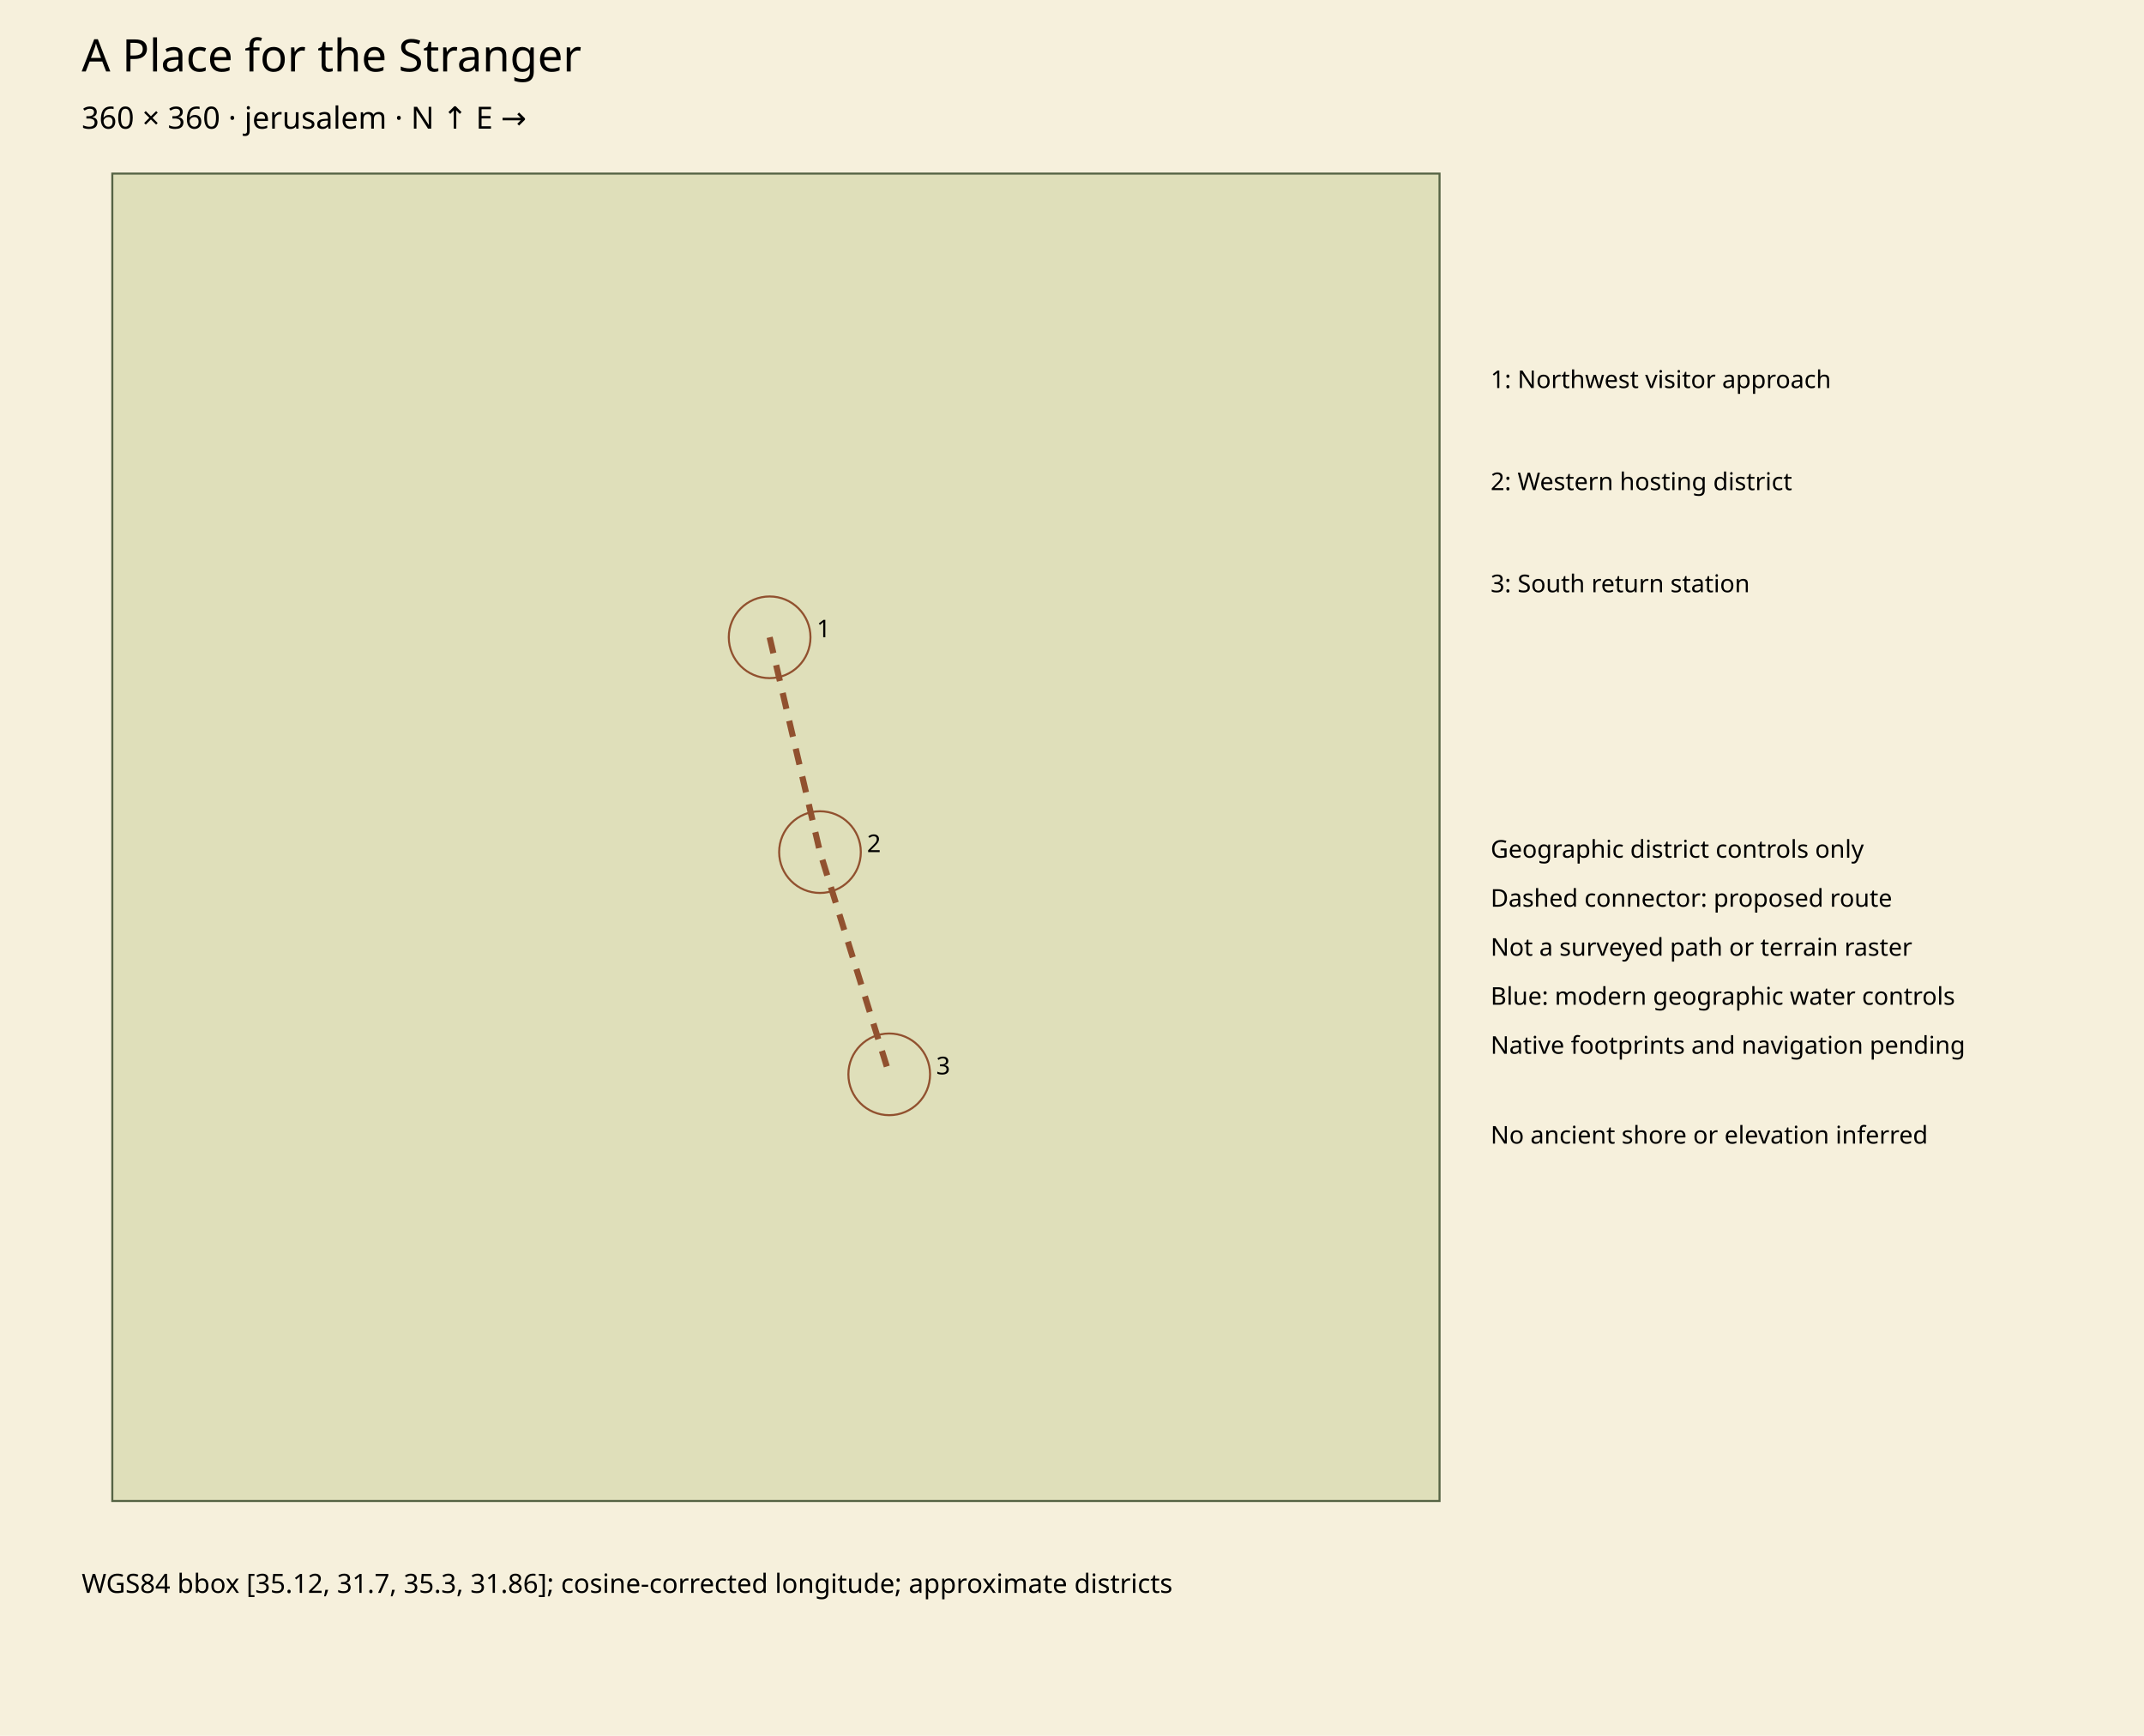
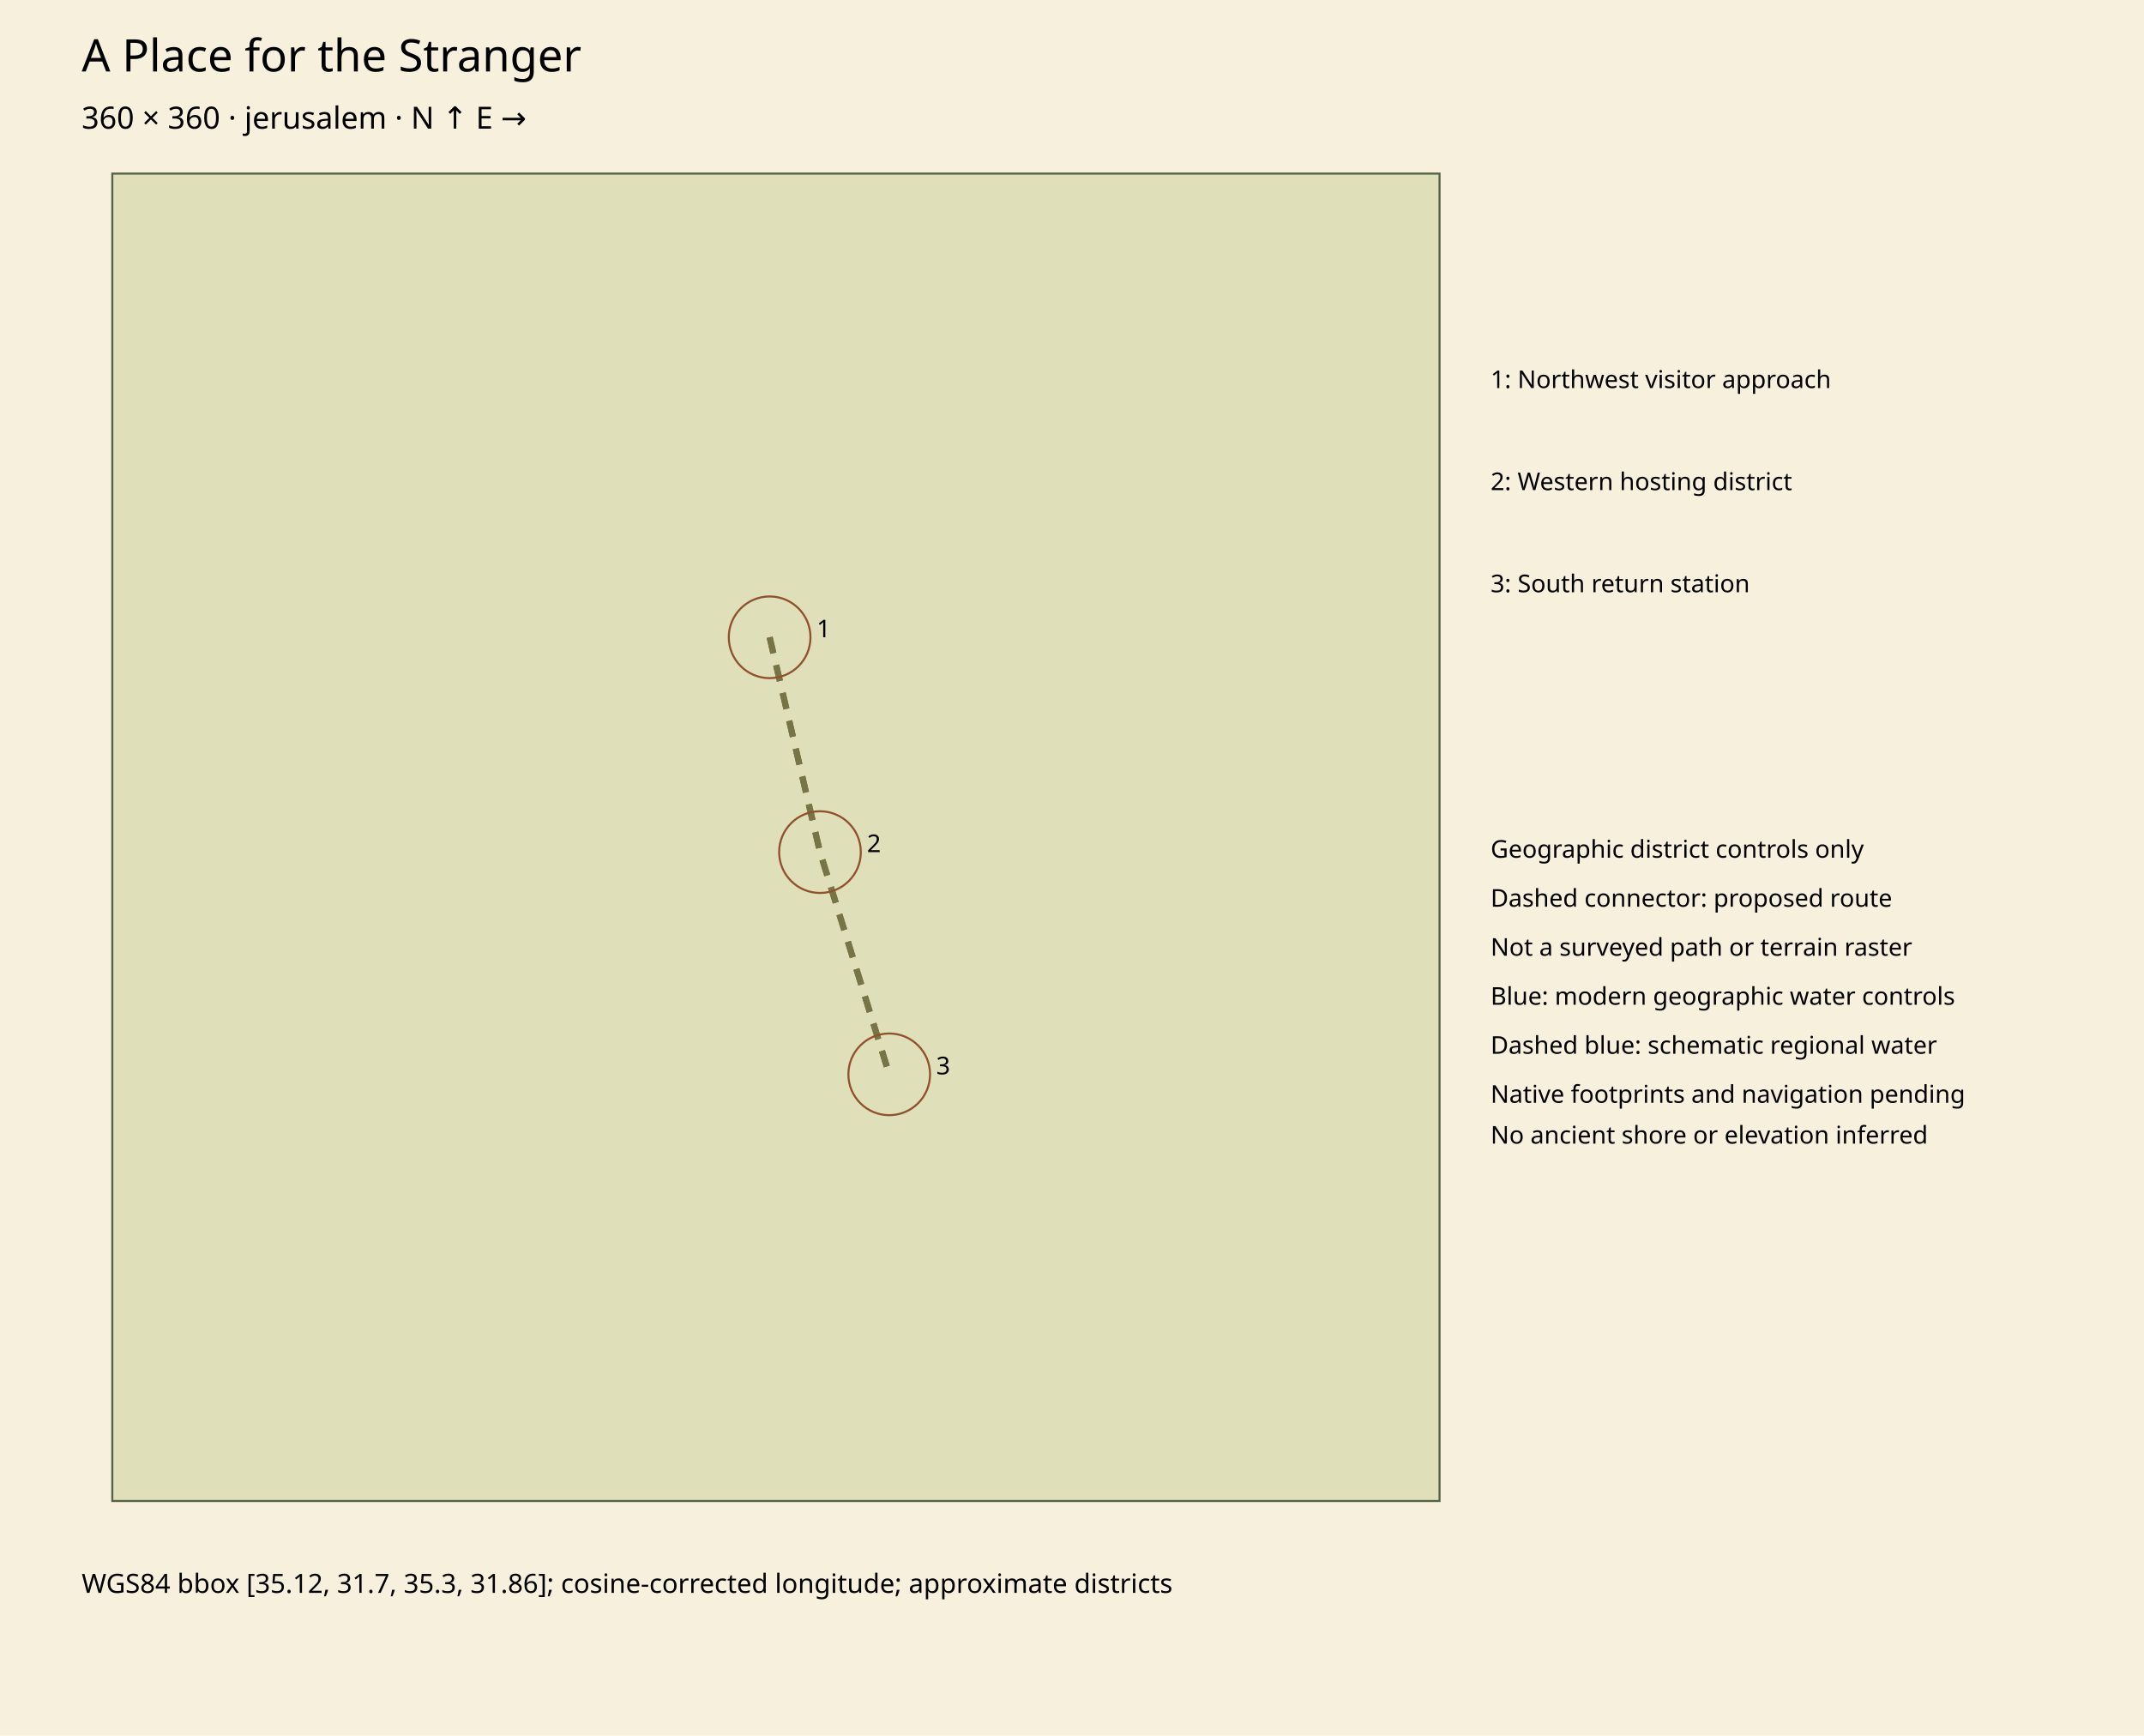
<svg xmlns="http://www.w3.org/2000/svg" viewBox="0 0 1050 850" role="img" aria-label="A Place for the Stranger geographic districts">
  <rect width="1050" height="850" fill="#f6f0dc" />
  <rect x="55" y="85" width="650" height="650" fill="#dfdfba" stroke="#556344" />
  <text x="40" y="35" font-family="sans-serif" font-size="22">A Place for the Stranger</text>
  <text x="40" y="63" font-family="sans-serif" font-size="15">360 × 360 · jerusalem · N ↑ E →</text>
-   <polyline points="376.92,312.07 401.58,417.26 435.49,526.08" fill="none" stroke="#91512f" stroke-width="3" stroke-dasharray="8 6" />
+   <polyline data-corridor="main" points="376.92,312.07 401.58,417.26 435.49,526.08" fill="none" stroke="#91512f" stroke-width="3" stroke-dasharray="8 6" />
+   <polyline data-corridor="relief" points="376.92,312.07 401.58,417.26 435.49,526.08" fill="none" stroke="#757547" stroke-width="3" stroke-dasharray="8 6" />
  <circle cx="376.92" cy="312.07" r="20" fill="none" stroke="#91512f" />
  <text x="399.92" y="312.07" font-family="sans-serif">1</text>
  <text x="730" y="190" font-family="sans-serif" font-size="12">1: Northwest visitor approach</text>
  <circle cx="401.58" cy="417.26" r="20" fill="none" stroke="#91512f" />
  <text x="424.58" y="417.26" font-family="sans-serif">2</text>
  <text x="730" y="240" font-family="sans-serif" font-size="12">2: Western hosting district</text>
  <circle cx="435.49" cy="526.08" r="20" fill="none" stroke="#91512f" />
  <text x="458.49" y="526.08" font-family="sans-serif">3</text>
  <text x="730" y="290" font-family="sans-serif" font-size="12">3: South return station</text>
  <text x="730" y="420" font-family="sans-serif" font-size="12">Geographic district controls only</text>
  <text x="730" y="444" font-family="sans-serif" font-size="12">Dashed connector: proposed route</text>
  <text x="730" y="468" font-family="sans-serif" font-size="12">Not a surveyed path or terrain raster</text>
  <text x="730" y="492" font-family="sans-serif" font-size="12">Blue: modern geographic water controls</text>
-   <text x="730" y="516" font-family="sans-serif" font-size="12">Native footprints and navigation pending</text>
+   <text x="730" y="516" font-family="sans-serif" font-size="12">Dashed blue: schematic regional water</text>
+   <text x="730" y="540" font-family="sans-serif" font-size="12">Native footprints and navigation pending</text>
  <text x="730" y="560" font-family="sans-serif" font-size="12">No ancient shore or elevation inferred</text>
  <text x="40" y="780" font-family="sans-serif" font-size="13">WGS84 bbox [35.12, 31.7, 35.3, 31.86]; cosine-corrected longitude; approximate districts</text>
</svg>
